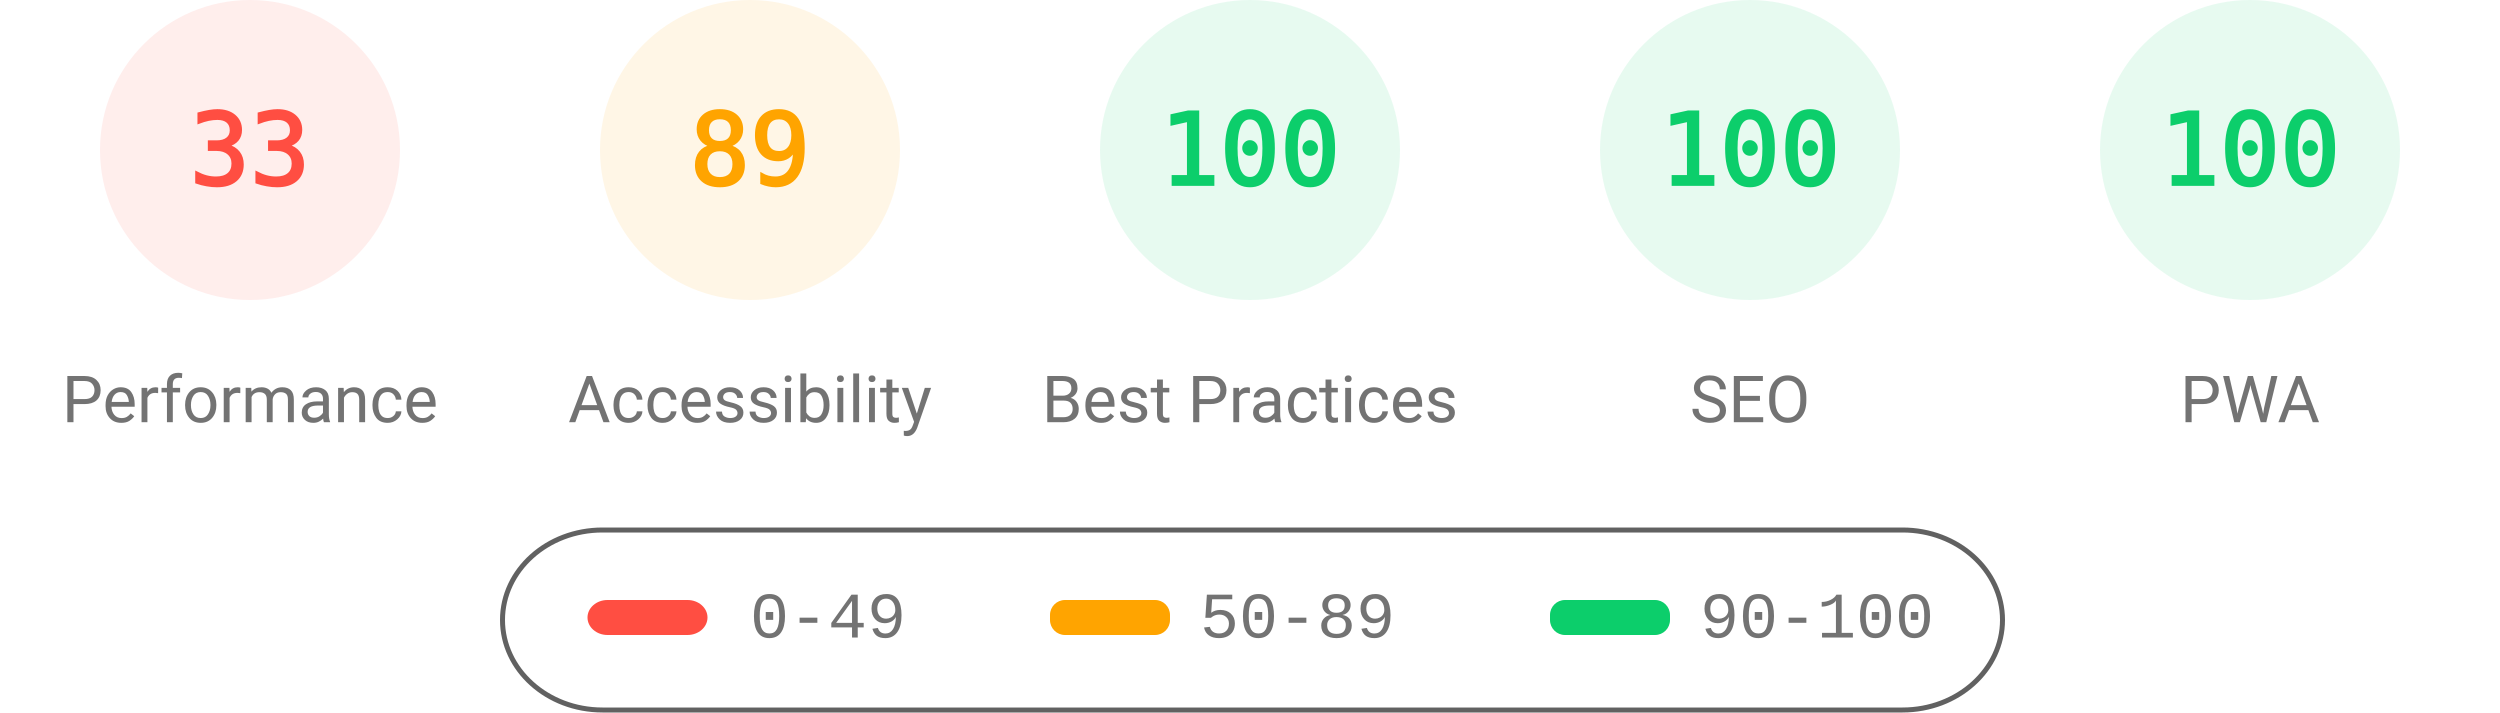
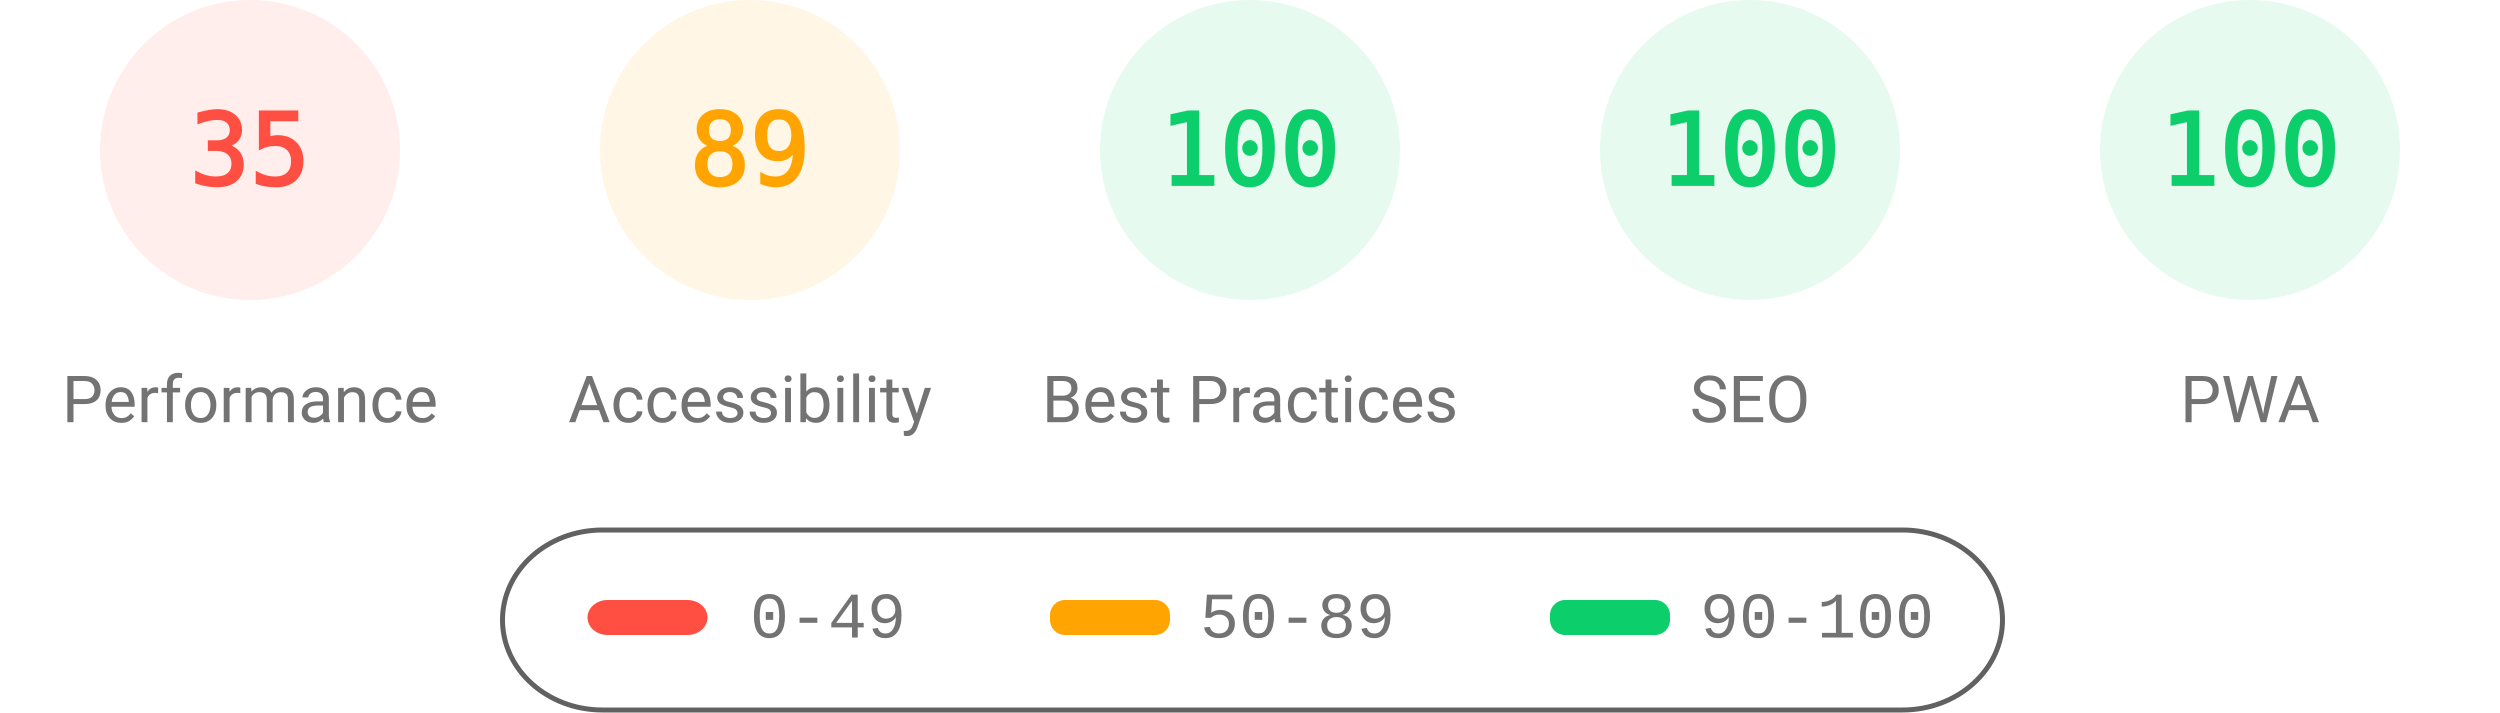
<svg xmlns="http://www.w3.org/2000/svg" fill="none" width="1000" height="285">
  <style>.gauge-base{opacity:.1}.gauge-arc{fill:none;animation-delay:250ms;stroke-linecap:round;transform:rotate(-90deg);transform-origin:100px 60px;animation:load-gauge 1s ease forwards}.guage-text{font-size:40px;font-family:monospace;text-align:center}.guage-red{color:#ff4e42;fill:#ff4e42;stroke:#ff4e42}.guage-orange{color:#ffa400;fill:#ffa400;stroke:#ffa400}.guage-green{color:#0cce6b;fill:#0cce6b;stroke:#0cce6b}.guage-undefined{color:#5c5c5c;fill:#5c5c5c;stroke:#5c5c5c}.guage-title{color:#737373;fill:#737373;stroke:none;font-size:26px;line-height:26px;font-family:Roboto,Halvetica,Arial,sans-serif}@keyframes load-gauge{from{stroke-dasharray:0 352.858}}</style>
  <svg class="guage-div guage-perf guage-red" viewBox="0 0 200 200" width="200" height="200">
    <circle class="gauge-base" r="56" cx="100" cy="60" stroke-width="8" />
-     <circle class="gauge-arc guage-arc-1" r="56" cx="100" cy="60" stroke-width="8" style="stroke-dasharray:116.113,351.858" />
-     <text class="guage-text" x="100" y="60" alignment-baseline="central" dominant-baseline="central" text-anchor="middle">33</text>
+     <circle class="gauge-arc guage-arc-1" r="56" cx="100" cy="60" stroke-width="8" style="stroke-dasharray:123.15,351.858" />
+     <text class="guage-text" x="100" y="60" alignment-baseline="central" dominant-baseline="central" text-anchor="middle">35</text>
    <text class="guage-title" x="100" y="160" alignment-baseline="central" dominant-baseline="central" text-anchor="middle">Performance</text>
  </svg>
  <svg class="guage-div guage-acc guage-orange" viewBox="0 0 200 200" width="200" height="200" x="200">
    <circle class="gauge-base" r="56" cx="100" cy="60" stroke-width="8" />
    <circle class="gauge-arc guage-arc-2" r="56" cx="100" cy="60" stroke-width="8" style="stroke-dasharray:313.154,351.858" />
    <text class="guage-text" x="100" y="60" alignment-baseline="central" dominant-baseline="central" text-anchor="middle">89</text>
    <text class="guage-title" x="100" y="160" alignment-baseline="central" dominant-baseline="central" text-anchor="middle">Accessibility</text>
  </svg>
  <svg class="guage-div guage-best guage-green" viewBox="0 0 200 200" width="200" height="200" x="400">
    <circle class="gauge-base" r="56" cx="100" cy="60" stroke-width="8" />
    <circle class="gauge-arc guage-arc-3" r="56" cx="100" cy="60" stroke-width="8" style="stroke-dasharray:351.858,351.858" />
    <text class="guage-text" x="100" y="60" alignment-baseline="central" dominant-baseline="central" text-anchor="middle">100</text>
    <text class="guage-title" x="100" y="160" alignment-baseline="central" dominant-baseline="central" text-anchor="middle">Best Practices</text>
  </svg>
  <svg class="guage-div guage-seo guage-green" viewBox="0 0 200 200" width="200" height="200" x="600">
    <circle class="gauge-base" r="56" cx="100" cy="60" stroke-width="8" />
    <circle class="gauge-arc guage-arc-4" r="56" cx="100" cy="60" stroke-width="8" style="stroke-dasharray:351.858,351.858" />
    <text class="guage-text" x="100" y="60" alignment-baseline="central" dominant-baseline="central" text-anchor="middle">100</text>
    <text class="guage-title" x="100" y="160" alignment-baseline="central" dominant-baseline="central" text-anchor="middle">SEO</text>
  </svg>
  <svg class="guage-div guage-pwa guage-green" viewBox="0 0 200 200" width="200" height="200" x="800">
    <circle class="gauge-base" r="56" cx="100" cy="60" stroke-width="8" />
    <circle class="gauge-arc guage-arc-4" r="56" cx="100" cy="60" stroke-width="8" style="stroke-dasharray:351.858,351.858" />
    <text class="guage-text" x="100" y="60" alignment-baseline="central" dominant-baseline="central" text-anchor="middle">100</text>
    <text class="guage-title" x="100" y="160" alignment-baseline="central" dominant-baseline="central" text-anchor="middle">PWA</text>
  </svg>
  <svg width="604" height="76" x="200" y="210">
    <path fill="none" id="canvas_background" d="M-1-1h604v80H-1z" />
    <rect fill-opacity="0" stroke="#616161" stroke-width="2" rx="40" id="svg_2" height="72" width="600" y="2" x="1" fill="#000" />
    <rect stroke="#000" rx="8" id="svg_3" height="14" width="48" y="30" x="35" stroke-opacity="null" stroke-width="0" fill="#ff4e42" />
    <rect stroke="#000" rx="6" id="svg_4" height="14" width="48" y="30" x="220" stroke-opacity="null" stroke-width="0" fill="#ffa400" />
    <rect stroke="#000" rx="6" id="svg_5" height="14" width="48" y="30" x="420" stroke-opacity="null" stroke-width="0" fill="#0cce6b" />
    <text xml:space="preserve" text-anchor="start" font-family="'Courier New', Courier, monospace" font-size="26" id="svg_6" y="45" x="100" stroke-opacity="null" stroke-width="0" stroke="#000" fill="#737373">0-49</text>
    <text xml:space="preserve" text-anchor="start" font-family="'Courier New', Courier, monospace" font-size="26" id="svg_7" y="45" x="280" stroke-opacity="null" stroke-width="0" stroke="#000" fill="#737373">50-89</text>
    <text xml:space="preserve" text-anchor="start" font-family="'Courier New', Courier, monospace" font-size="26" id="svg_8" y="45" x="480" stroke-opacity="null" stroke-width="0" stroke="#000" fill="#737373">90-100</text>
  </svg>
</svg>
